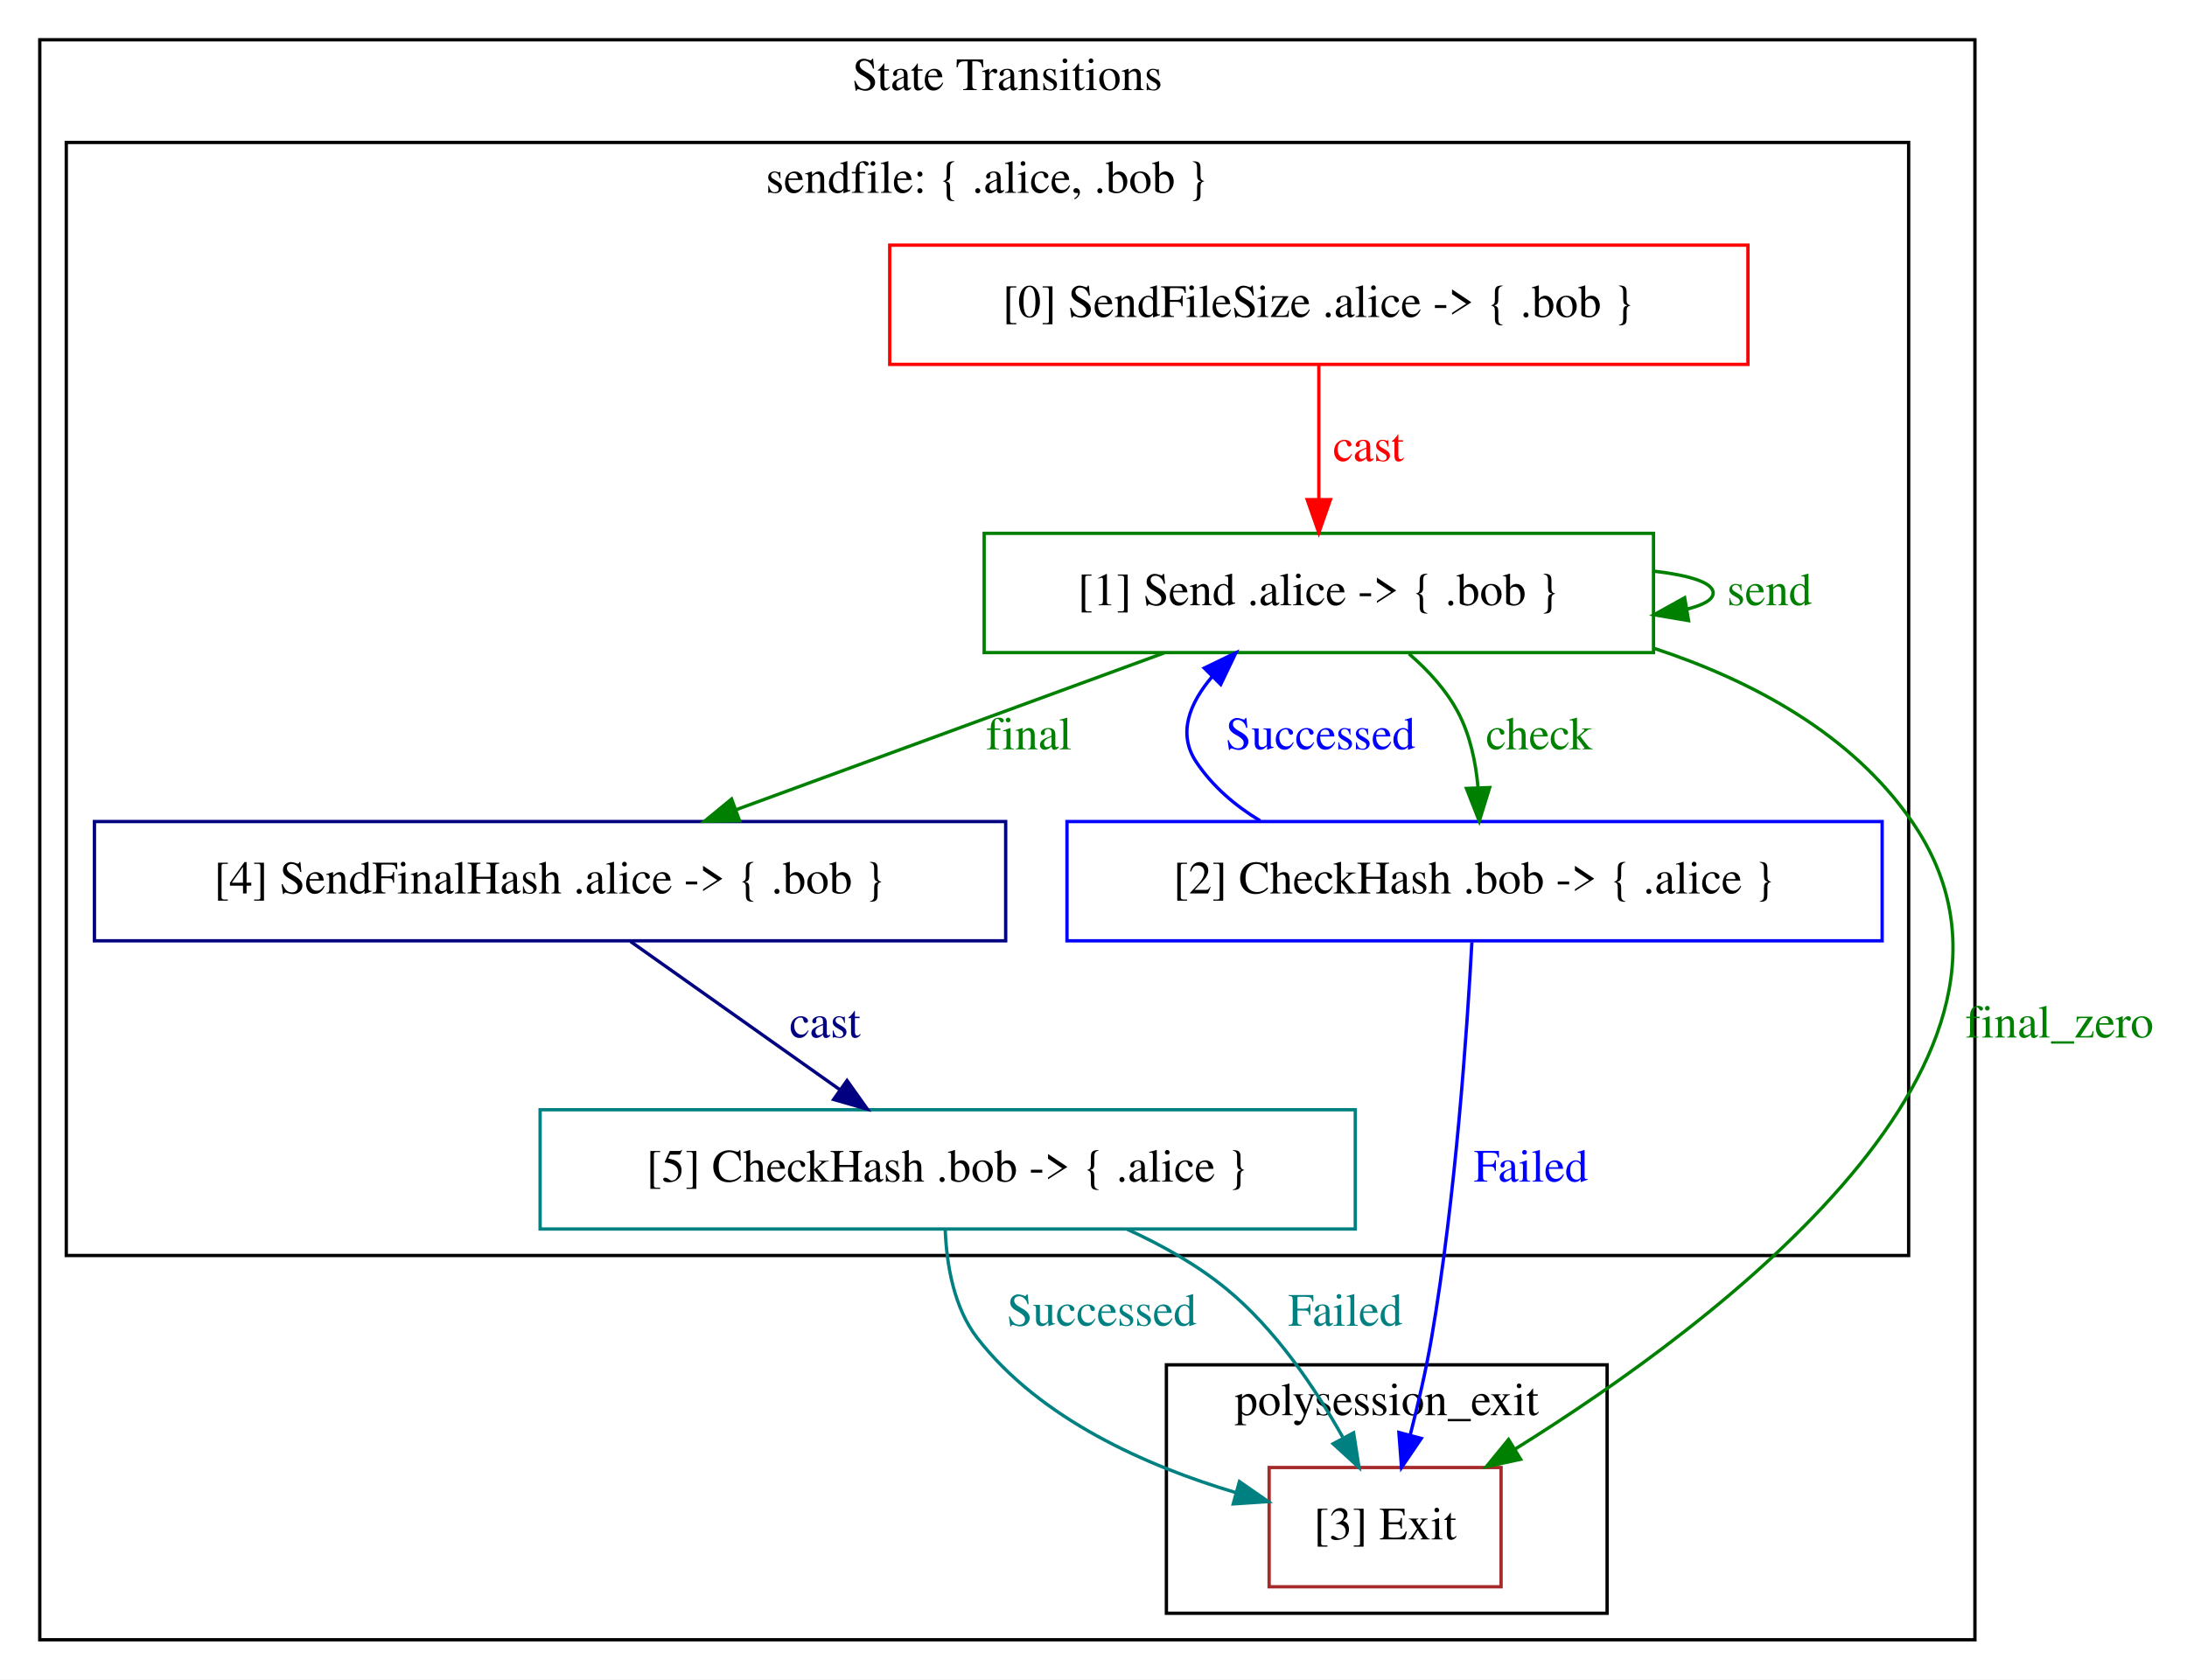
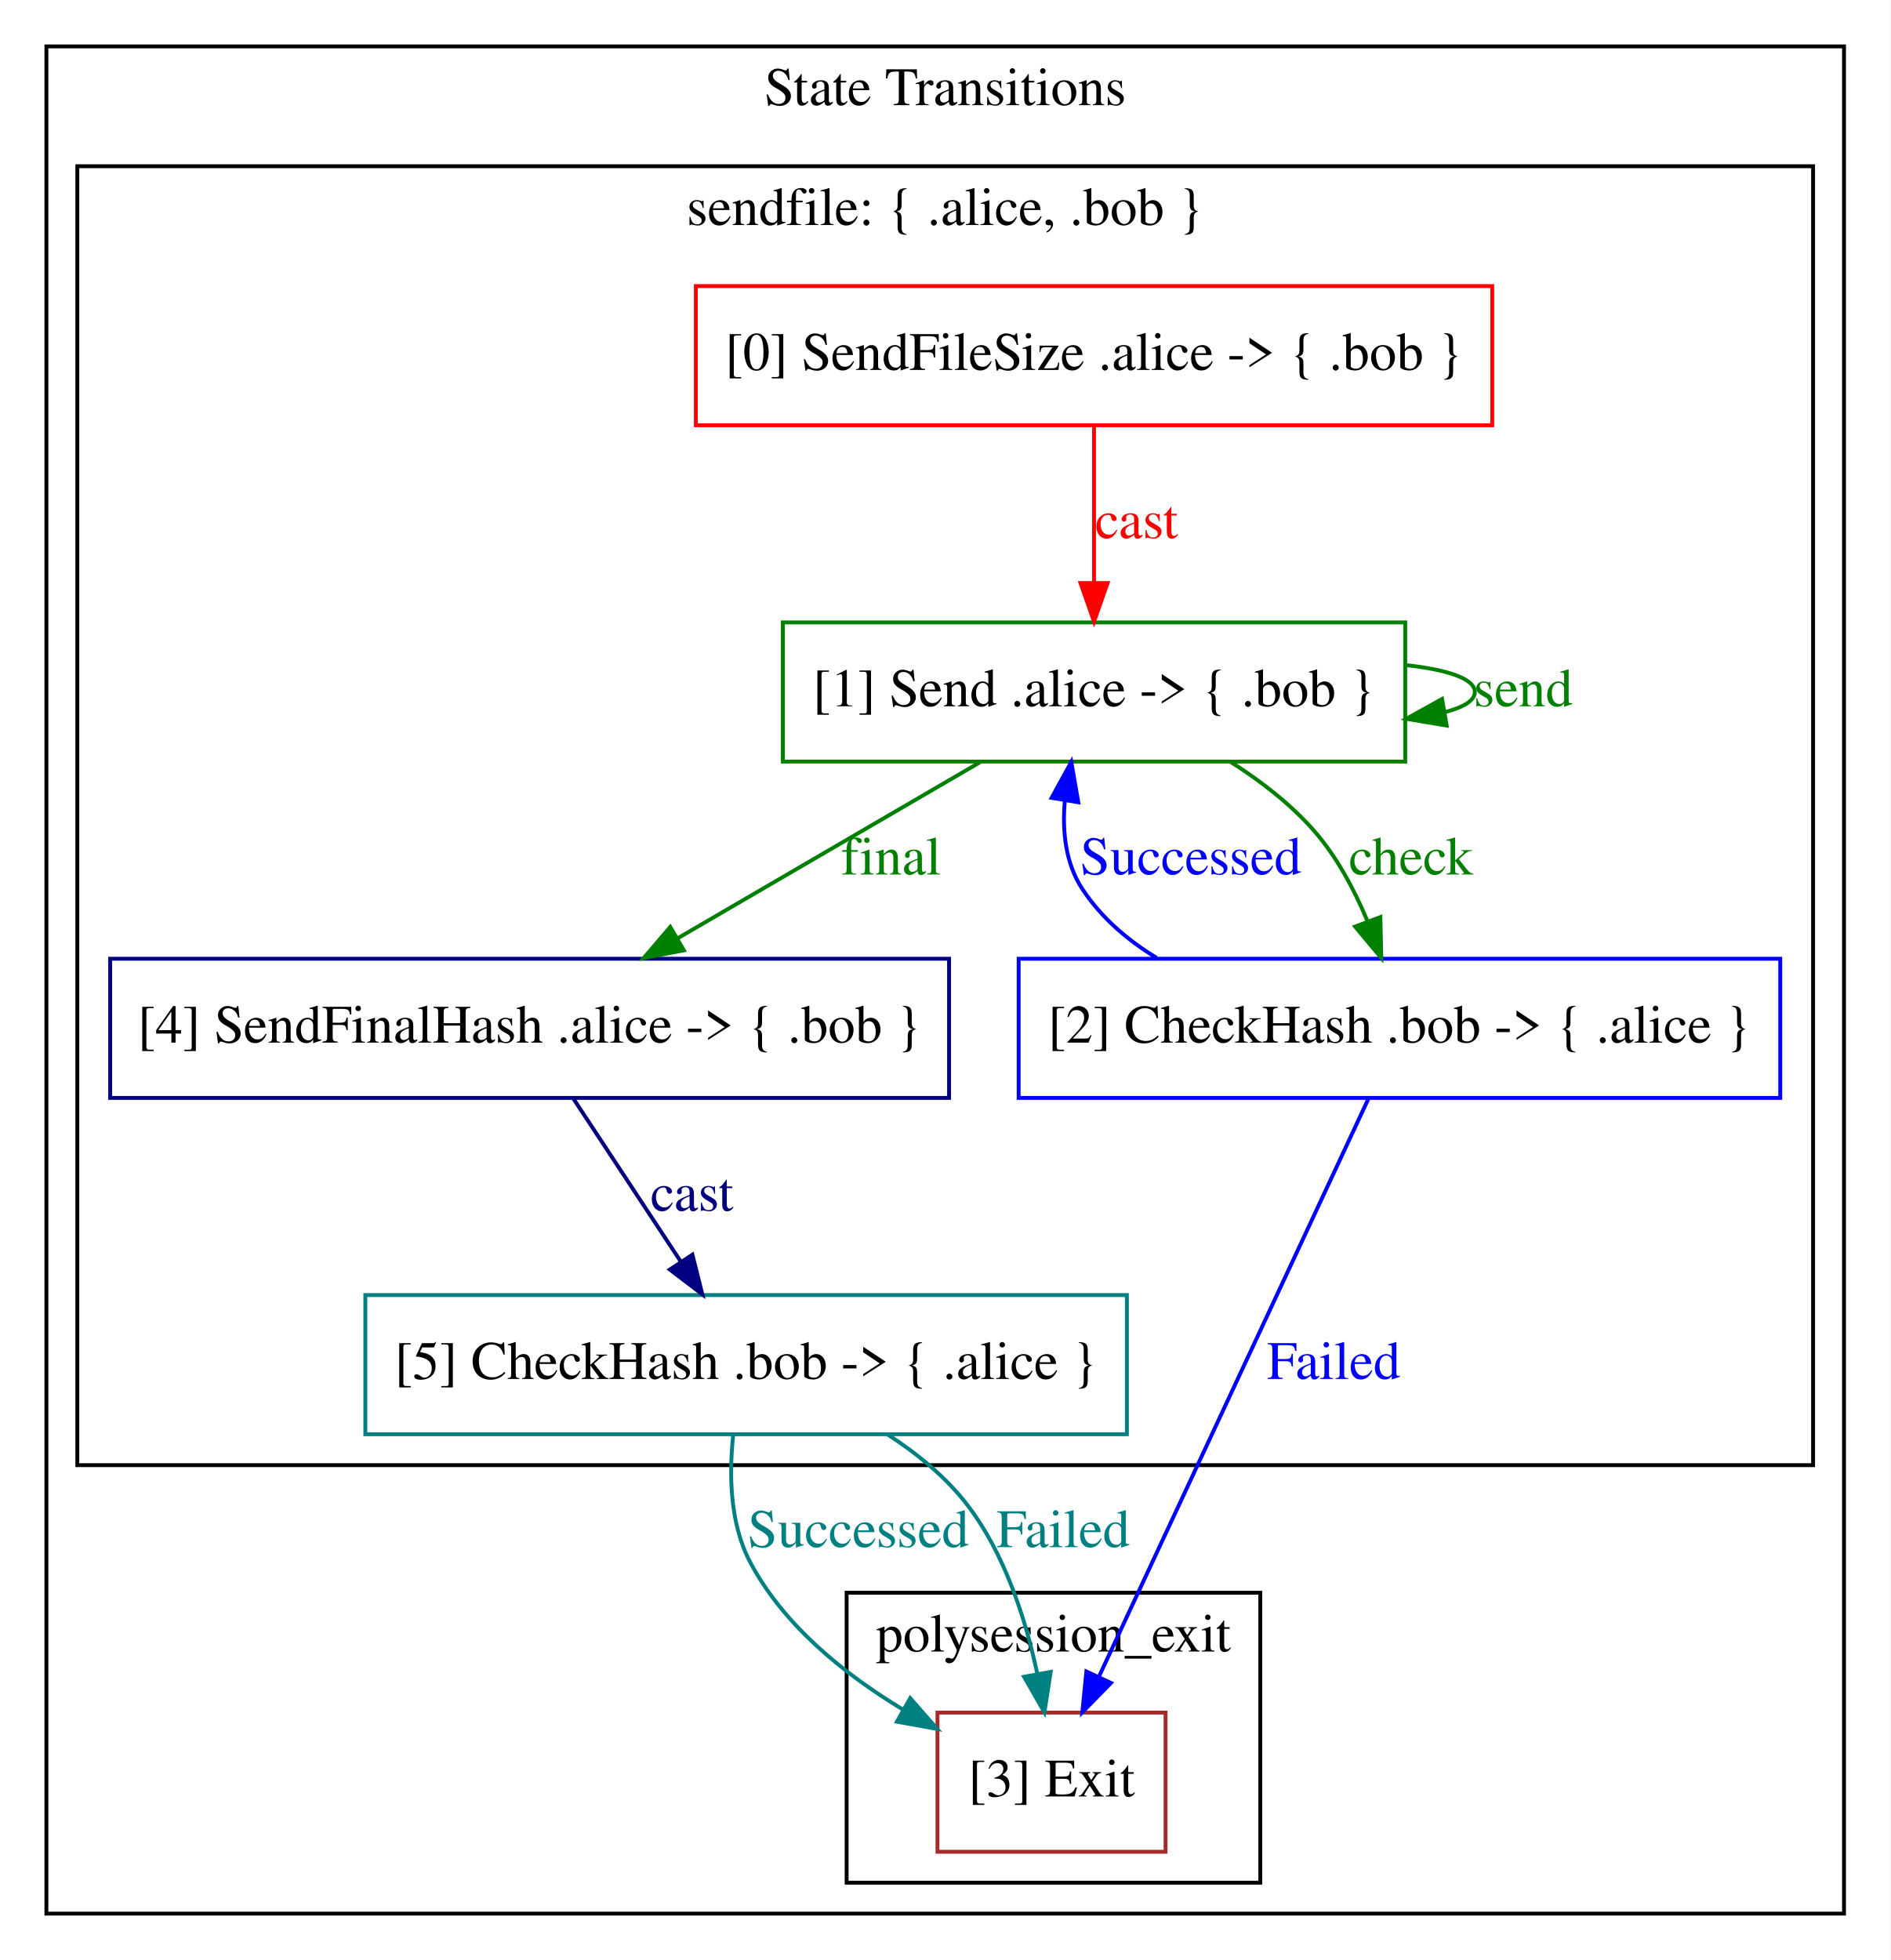
- <svg xmlns="http://www.w3.org/2000/svg" width="660pt" height="507pt" viewBox="0.00 0.00 660.00 507.00">
+ <svg xmlns="http://www.w3.org/2000/svg" width="489pt" height="507pt" viewBox="0.00 0.00 489.00 507.00">
  <g id="graph0" class="graph" transform="scale(1 1) rotate(0) translate(4 503)">
-     <polygon fill="white" stroke="transparent" points="-4,4 -4,-503 656,-503 656,4 -4,4" />
+     <polygon fill="white" stroke="transparent" points="-4,4 -4,-503 485,-503 485,4 -4,4" />
    <g id="clust1" class="cluster">
-       <polygon fill="none" stroke="black" points="8,-8 8,-491 592,-491 592,-8 8,-8" />
-       <text text-anchor="middle" x="300" y="-475.8" font-family="Times,serif" font-size="14.00">State Transitions</text>
+       <polygon fill="none" stroke="black" points="8,-8 8,-491 473,-491 473,-8 8,-8" />
+       <text text-anchor="middle" x="240.5" y="-475.8" font-family="Times,serif" font-size="14.00">State Transitions</text>
    </g>
    <g id="clust2" class="cluster">
-       <polygon fill="none" stroke="black" points="348,-16 348,-91 481,-91 481,-16 348,-16" />
-       <text text-anchor="middle" x="414.5" y="-75.8" font-family="Times,serif" font-size="14.00">polysession_exit</text>
+       <polygon fill="none" stroke="black" points="215,-16 215,-91 322,-91 322,-16 215,-16" />
+       <text text-anchor="middle" x="268.5" y="-75.8" font-family="Times,serif" font-size="14.00">polysession_exit</text>
    </g>
    <g id="clust3" class="cluster">
-       <polygon fill="none" stroke="black" points="16,-124 16,-460 572,-460 572,-124 16,-124" />
-       <text text-anchor="middle" x="294" y="-444.8" font-family="Times,serif" font-size="14.00">sendfile: { .alice, .bob }</text>
+       <polygon fill="none" stroke="black" points="16,-124 16,-460 465,-460 465,-124 16,-124" />
+       <text text-anchor="middle" x="240.5" y="-444.8" font-family="Times,serif" font-size="14.00">sendfile: { .alice, .bob }</text>
    </g>
    <g id="node1" class="node">
-       <polygon fill="none" stroke="brown" points="449,-60 379,-60 379,-24 449,-24 449,-60" />
-       <text text-anchor="middle" x="414" y="-38.3" font-family="Times,serif" font-size="14.00">[3] Exit</text>
+       <polygon fill="none" stroke="brown" points="297.5,-60 238.5,-60 238.5,-24 297.5,-24 297.5,-60" />
+       <text text-anchor="middle" x="268" y="-38.3" font-family="Times,serif" font-size="14.00">[3] Exit</text>
    </g>
    <g id="node2" class="node">
-       <polygon fill="none" stroke="red" points="523.5,-429 264.5,-429 264.5,-393 523.5,-393 523.5,-429" />
-       <text text-anchor="middle" x="394" y="-407.3" font-family="Times,serif" font-size="14.00">[0] SendFileSize .alice -&gt; { .bob }</text>
+       <polygon fill="none" stroke="red" points="382,-429 176,-429 176,-393 382,-393 382,-429" />
+       <text text-anchor="middle" x="279" y="-407.3" font-family="Times,serif" font-size="14.00">[0] SendFileSize .alice -&gt; { .bob }</text>
    </g>
    <g id="node3" class="node">
-       <polygon fill="none" stroke="green" points="495,-342 293,-342 293,-306 495,-306 495,-342" />
-       <text text-anchor="middle" x="394" y="-320.3" font-family="Times,serif" font-size="14.00">[1] Send .alice -&gt; { .bob }</text>
+       <polygon fill="none" stroke="green" points="359.5,-342 198.5,-342 198.5,-306 359.5,-306 359.5,-342" />
+       <text text-anchor="middle" x="279" y="-320.3" font-family="Times,serif" font-size="14.00">[1] Send .alice -&gt; { .bob }</text>
    </g>
    <g id="edge1" class="edge">
-       <path fill="none" stroke="red" d="M394,-392.8C394,-381.16 394,-365.55 394,-352.24" />
-       <polygon fill="red" stroke="red" points="397.5,-352.18 394,-342.18 390.5,-352.18 397.5,-352.18" />
-       <text text-anchor="middle" x="409" y="-363.8" font-family="Times,serif" font-size="14.00" fill="red">cast</text>
+       <path fill="none" stroke="red" d="M279,-392.8C279,-381.16 279,-365.55 279,-352.24" />
+       <polygon fill="red" stroke="red" points="282.5,-352.18 279,-342.18 275.5,-352.18 282.5,-352.18" />
+       <text text-anchor="middle" x="290" y="-363.8" font-family="Times,serif" font-size="14.00" fill="red">cast</text>
+     </g>
+     <g id="edge3" class="edge">
+       <path fill="none" stroke="green" d="M359.77,-330.94C370.43,-329.76 377.5,-327.45 377.5,-324 377.5,-321.79 374.6,-320.05 369.71,-318.77" />
+       <polygon fill="green" stroke="green" points="370.22,-315.31 359.77,-317.06 369.03,-322.2 370.22,-315.31" />
+       <text text-anchor="middle" x="390" y="-320.3" font-family="Times,serif" font-size="14.00" fill="green">send</text>
+     </g>
+     <g id="node4" class="node">
+       <polygon fill="none" stroke="blue" points="456.5,-255 259.5,-255 259.5,-219 456.5,-219 456.5,-255" />
+       <text text-anchor="middle" x="358" y="-233.3" font-family="Times,serif" font-size="14.00">[2] CheckHash .bob -&gt; { .alice }</text>
+     </g>
+     <g id="edge2" class="edge">
+       <path fill="none" stroke="green" d="M314.42,-305.86C322.23,-300.89 329.97,-294.91 336,-288 341.85,-281.29 346.37,-272.78 349.74,-264.7" />
+       <polygon fill="green" stroke="green" points="353.07,-265.78 353.31,-255.19 346.52,-263.32 353.07,-265.78" />
+       <text text-anchor="middle" x="361" y="-276.8" font-family="Times,serif" font-size="14.00" fill="green">check</text>
+     </g>
+     <g id="node5" class="node">
+       <polygon fill="none" stroke="navy" points="241.5,-255 24.5,-255 24.5,-219 241.5,-219 241.5,-255" />
+       <text text-anchor="middle" x="133" y="-233.3" font-family="Times,serif" font-size="14.00">[4] SendFinalHash .alice -&gt; { .bob }</text>
+     </g>
+     <g id="edge4" class="edge">
+       <path fill="none" stroke="green" d="M249.45,-305.8C226.89,-292.66 195.63,-274.46 171.17,-260.22" />
+       <polygon fill="green" stroke="green" points="172.9,-257.18 162.5,-255.18 169.38,-263.23 172.9,-257.18" />
+       <text text-anchor="middle" x="226.5" y="-276.8" font-family="Times,serif" font-size="14.00" fill="green">final</text>
+     </g>
+     <g id="edge6" class="edge">
+       <path fill="none" stroke="blue" d="M350.01,-218.87C334.23,-185.04 298.98,-109.43 280.25,-69.26" />
+       <polygon fill="blue" stroke="blue" points="283.37,-67.67 275.97,-60.09 277.02,-70.63 283.37,-67.67" />
+       <text text-anchor="middle" x="341" y="-146.3" font-family="Times,serif" font-size="14.00" fill="blue">Failed</text>
    </g>
    <g id="edge5" class="edge">
-       <path fill="none" stroke="green" d="M495.13,-307.3C525.18,-297.4 554.88,-281.27 573,-255 621.8,-184.25 514.71,-103.87 453.26,-65.58" />
-       <polygon fill="green" stroke="green" points="454.9,-62.49 444.55,-60.25 451.25,-68.45 454.9,-62.49" />
-       <text text-anchor="middle" x="617.5" y="-189.8" font-family="Times,serif" font-size="14.00" fill="green">final_zero</text>
+       <path fill="none" stroke="blue" d="M295.2,-255.22C287.62,-259.82 280.86,-265.64 276,-273 271.6,-279.66 270.74,-287.97 271.45,-295.89" />
+       <polygon fill="blue" stroke="blue" points="268.02,-296.62 273.12,-305.91 274.93,-295.47 268.02,-296.62" />
+       <text text-anchor="middle" x="304" y="-276.8" font-family="Times,serif" font-size="14.00" fill="blue">Successed</text>
    </g>
-     <g id="edge3" class="edge">
-       <path fill="none" stroke="green" d="M495.14,-330.58C506.01,-329.31 513,-327.12 513,-324 513,-322 510.13,-320.39 505.21,-319.15" />
-       <polygon fill="green" stroke="green" points="505.58,-315.66 495.14,-317.42 504.4,-322.56 505.58,-315.66" />
-       <text text-anchor="middle" x="530" y="-320.3" font-family="Times,serif" font-size="14.00" fill="green">send</text>
-     </g>
-     <g id="node4" class="node">
-       <polygon fill="none" stroke="blue" points="564,-255 318,-255 318,-219 564,-219 564,-255" />
-       <text text-anchor="middle" x="441" y="-233.3" font-family="Times,serif" font-size="14.00">[2] CheckHash .bob -&gt; { .alice }</text>
-     </g>
-     <g id="edge2" class="edge">
-       <path fill="none" stroke="green" d="M421.21,-305.63C427,-300.64 432.44,-294.71 436,-288 439.65,-281.11 441.37,-272.94 442.05,-265.22" />
-       <polygon fill="green" stroke="green" points="445.55,-265.26 442.42,-255.13 438.55,-265 445.55,-265.26" />
-       <text text-anchor="middle" x="460.5" y="-276.8" font-family="Times,serif" font-size="14.00" fill="green">check</text>
-     </g>
-     <g id="node5" class="node">
-       <polygon fill="none" stroke="navy" points="299.5,-255 24.5,-255 24.5,-219 299.5,-219 299.5,-255" />
-       <text text-anchor="middle" x="162" y="-233.3" font-family="Times,serif" font-size="14.00">[4] SendFinalHash .alice -&gt; { .bob }</text>
-     </g>
-     <g id="edge4" class="edge">
-       <path fill="none" stroke="green" d="M347.33,-305.9C310.05,-292.24 257.67,-273.05 218.1,-258.56" />
-       <polygon fill="green" stroke="green" points="219.19,-255.23 208.6,-255.07 216.78,-261.8 219.19,-255.23" />
-       <text text-anchor="middle" x="306.5" y="-276.8" font-family="Times,serif" font-size="14.00" fill="green">final</text>
+     <g id="node6" class="node">
+       <polygon fill="none" stroke="teal" points="287.5,-168 90.5,-168 90.5,-132 287.5,-132 287.5,-168" />
+       <text text-anchor="middle" x="189" y="-146.3" font-family="Times,serif" font-size="14.00">[5] CheckHash .bob -&gt; { .alice }</text>
    </g>
    <g id="edge7" class="edge">
-       <path fill="none" stroke="blue" d="M440.19,-218.59C438.78,-192.46 435.31,-141.62 428,-99 426.35,-89.38 423.93,-78.98 421.57,-69.78" />
-       <polygon fill="blue" stroke="blue" points="424.92,-68.78 418.96,-60.01 418.16,-70.58 424.92,-68.78" />
-       <text text-anchor="middle" x="458" y="-146.3" font-family="Times,serif" font-size="14.00" fill="blue">Failed</text>
-     </g>
-     <g id="edge6" class="edge">
-       <path fill="none" stroke="blue" d="M376.29,-255.23C368.69,-259.82 361.91,-265.64 357,-273 351.27,-281.6 354.99,-290.76 361.9,-298.85" />
-       <polygon fill="blue" stroke="blue" points="359.43,-301.33 368.97,-305.94 364.39,-296.39 359.43,-301.33" />
-       <text text-anchor="middle" x="394.5" y="-276.8" font-family="Times,serif" font-size="14.00" fill="blue">Successed</text>
-     </g>
-     <g id="node6" class="node">
-       <polygon fill="none" stroke="teal" points="405,-168 159,-168 159,-132 405,-132 405,-168" />
-       <text text-anchor="middle" x="282" y="-146.3" font-family="Times,serif" font-size="14.00">[5] CheckHash .bob -&gt; { .alice }</text>
+       <path fill="none" stroke="navy" d="M144.33,-218.8C152.3,-206.7 163.11,-190.3 172.09,-176.67" />
+       <polygon fill="navy" stroke="navy" points="175.11,-178.45 177.68,-168.18 169.26,-174.6 175.11,-178.45" />
+       <text text-anchor="middle" x="175" y="-189.8" font-family="Times,serif" font-size="14.00" fill="navy">cast</text>
    </g>
    <g id="edge8" class="edge">
-       <path fill="none" stroke="navy" d="M186.28,-218.8C204.5,-205.9 229.62,-188.1 249.56,-173.98" />
-       <polygon fill="navy" stroke="navy" points="251.62,-176.81 257.75,-168.18 247.57,-171.1 251.62,-176.81" />
-       <text text-anchor="middle" x="245" y="-189.8" font-family="Times,serif" font-size="14.00" fill="navy">cast</text>
+       <path fill="none" stroke="teal" d="M185.67,-131.85C184.57,-121.73 184.75,-108.99 190,-99 198.63,-82.6 214.47,-69.88 229.64,-60.74" />
+       <polygon fill="teal" stroke="teal" points="231.45,-63.74 238.43,-55.77 228,-57.64 231.45,-63.74" />
+       <text text-anchor="middle" x="218" y="-102.8" font-family="Times,serif" font-size="14.00" fill="teal">Successed</text>
    </g>
    <g id="edge9" class="edge">
-       <path fill="none" stroke="teal" d="M281.26,-131.64C281.68,-121.2 283.85,-108.19 291,-99 310.03,-74.53 342.18,-60.4 368.84,-52.46" />
-       <polygon fill="teal" stroke="teal" points="370.04,-55.75 378.74,-49.71 368.17,-49.01 370.04,-55.75" />
-       <text text-anchor="middle" x="328.5" y="-102.8" font-family="Times,serif" font-size="14.00" fill="teal">Successed</text>
-     </g>
-     <g id="edge10" class="edge">
-       <path fill="none" stroke="teal" d="M336.16,-131.91C346.7,-127.12 357.19,-121.2 366,-114 380.83,-101.87 392.89,-83.97 401.21,-69.18" />
-       <polygon fill="teal" stroke="teal" points="404.49,-70.47 406.13,-60.01 398.32,-67.17 404.49,-70.47" />
-       <text text-anchor="middle" x="402" y="-102.8" font-family="Times,serif" font-size="14.00" fill="teal">Failed</text>
+       <path fill="none" stroke="teal" d="M225.59,-131.95C233.17,-127.04 240.52,-121.06 246,-114 255.78,-101.41 261.24,-84.44 264.28,-70.25" />
+       <polygon fill="teal" stroke="teal" points="267.79,-70.53 266.16,-60.06 260.9,-69.26 267.79,-70.53" />
+       <text text-anchor="middle" x="271" y="-102.8" font-family="Times,serif" font-size="14.00" fill="teal">Failed</text>
    </g>
  </g>
</svg>
